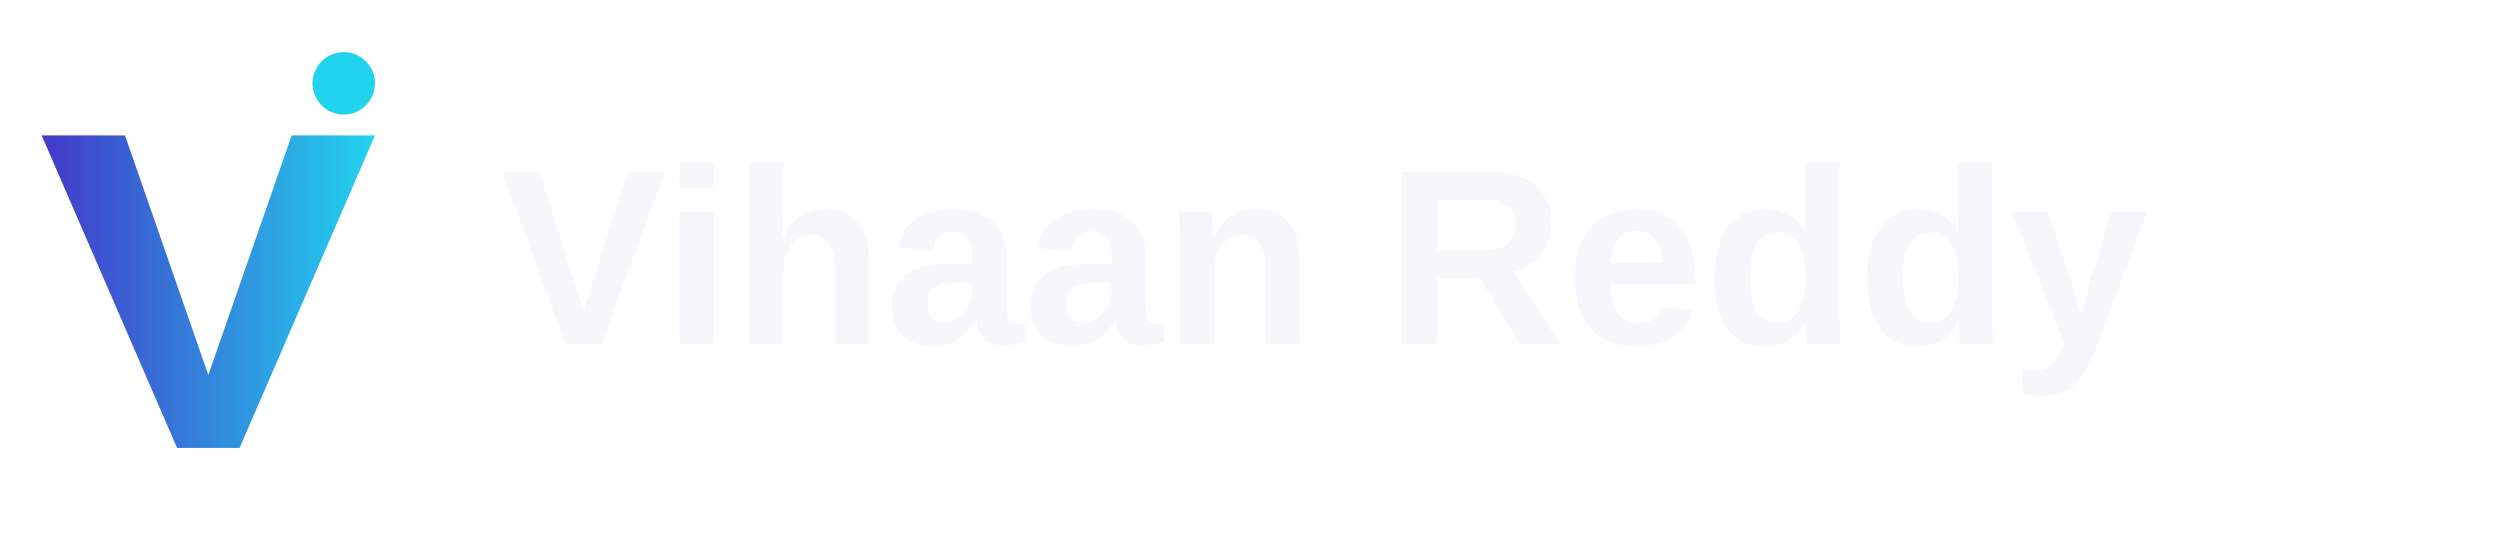
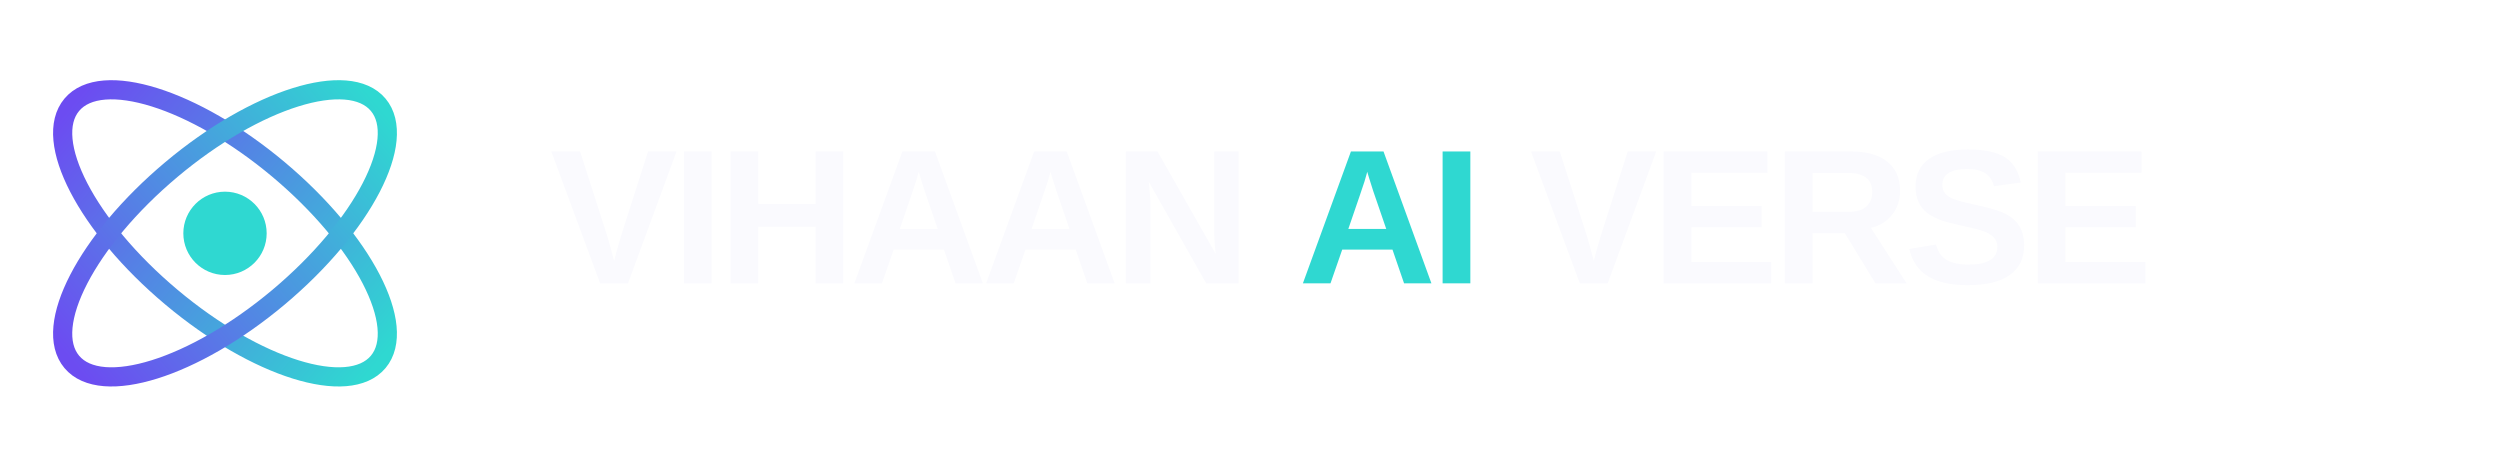
- <svg xmlns="http://www.w3.org/2000/svg" viewBox="0 0 240 52" role="img" aria-label="Vihaan Reddy">
+ <svg xmlns="http://www.w3.org/2000/svg" viewBox="0 0 300 56">
  <defs>
    <linearGradient id="g">
-       <stop stop-color="#4338CA" />
-       <stop offset="1" stop-color="#22D3EE" />
+       <stop stop-color="#6C4CF1" />
+       <stop offset="1" stop-color="#2FD8D1" />
    </linearGradient>
  </defs>
-   <path d="M4 13h8l8 23 8-23h8L23 43h-6Z" fill="url(#g)" />
-   <circle cx="33" cy="8" r="3" fill="#22D3EE" />
-   <text x="48" y="33" font-family="Space Grotesk,Arial,sans-serif" font-weight="600" font-size="24" fill="#F7F7FB">Vihaan Reddy</text>
+   <g fill="none" stroke="url(#g)" stroke-width="2.3">
+     <ellipse cx="27" cy="28" rx="24" ry="10" transform="rotate(40 27 28)" />
+     <ellipse cx="27" cy="28" rx="24" ry="10" transform="rotate(-40 27 28)" />
+   </g>
+   <circle cx="27" cy="28" r="5" fill="#2FD8D1" />
+   <text x="66" y="34" font-family="Space Grotesk,Arial,sans-serif" font-size="23" font-weight="600" letter-spacing="-.8" fill="#FAFAFE">VIHAAN <tspan fill="#2FD8D1">AI</tspan> VERSE</text>
</svg>
